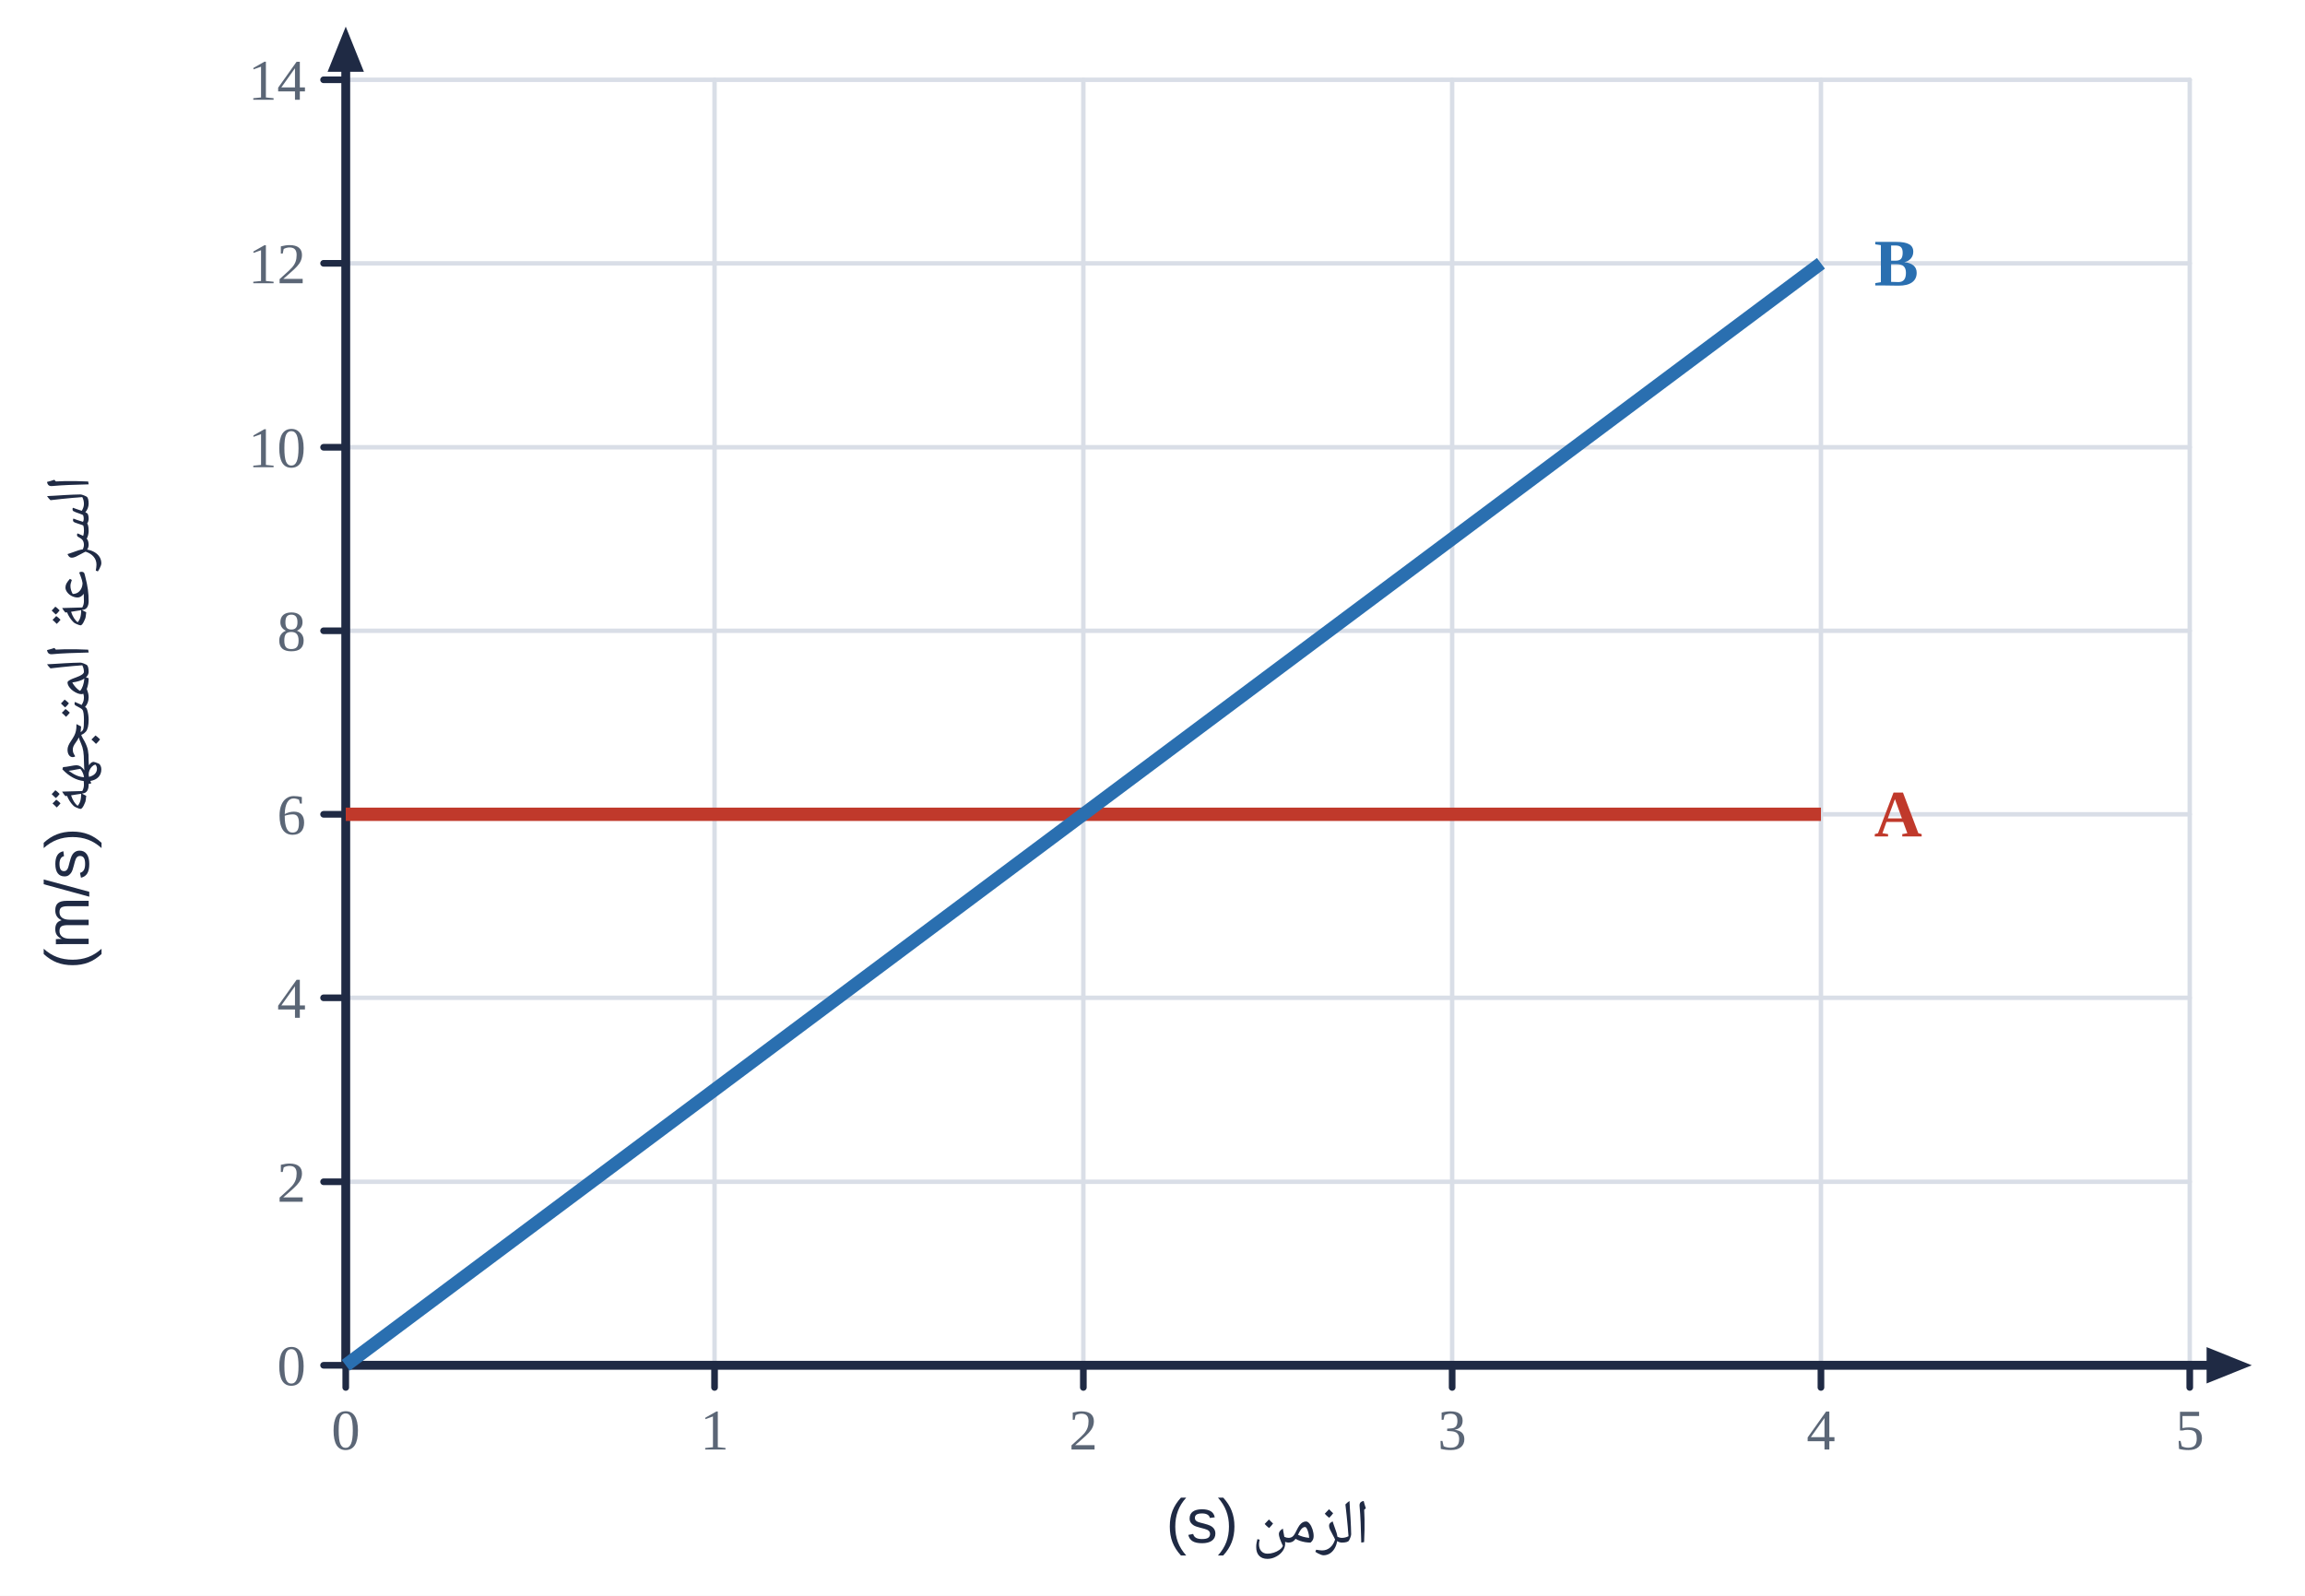
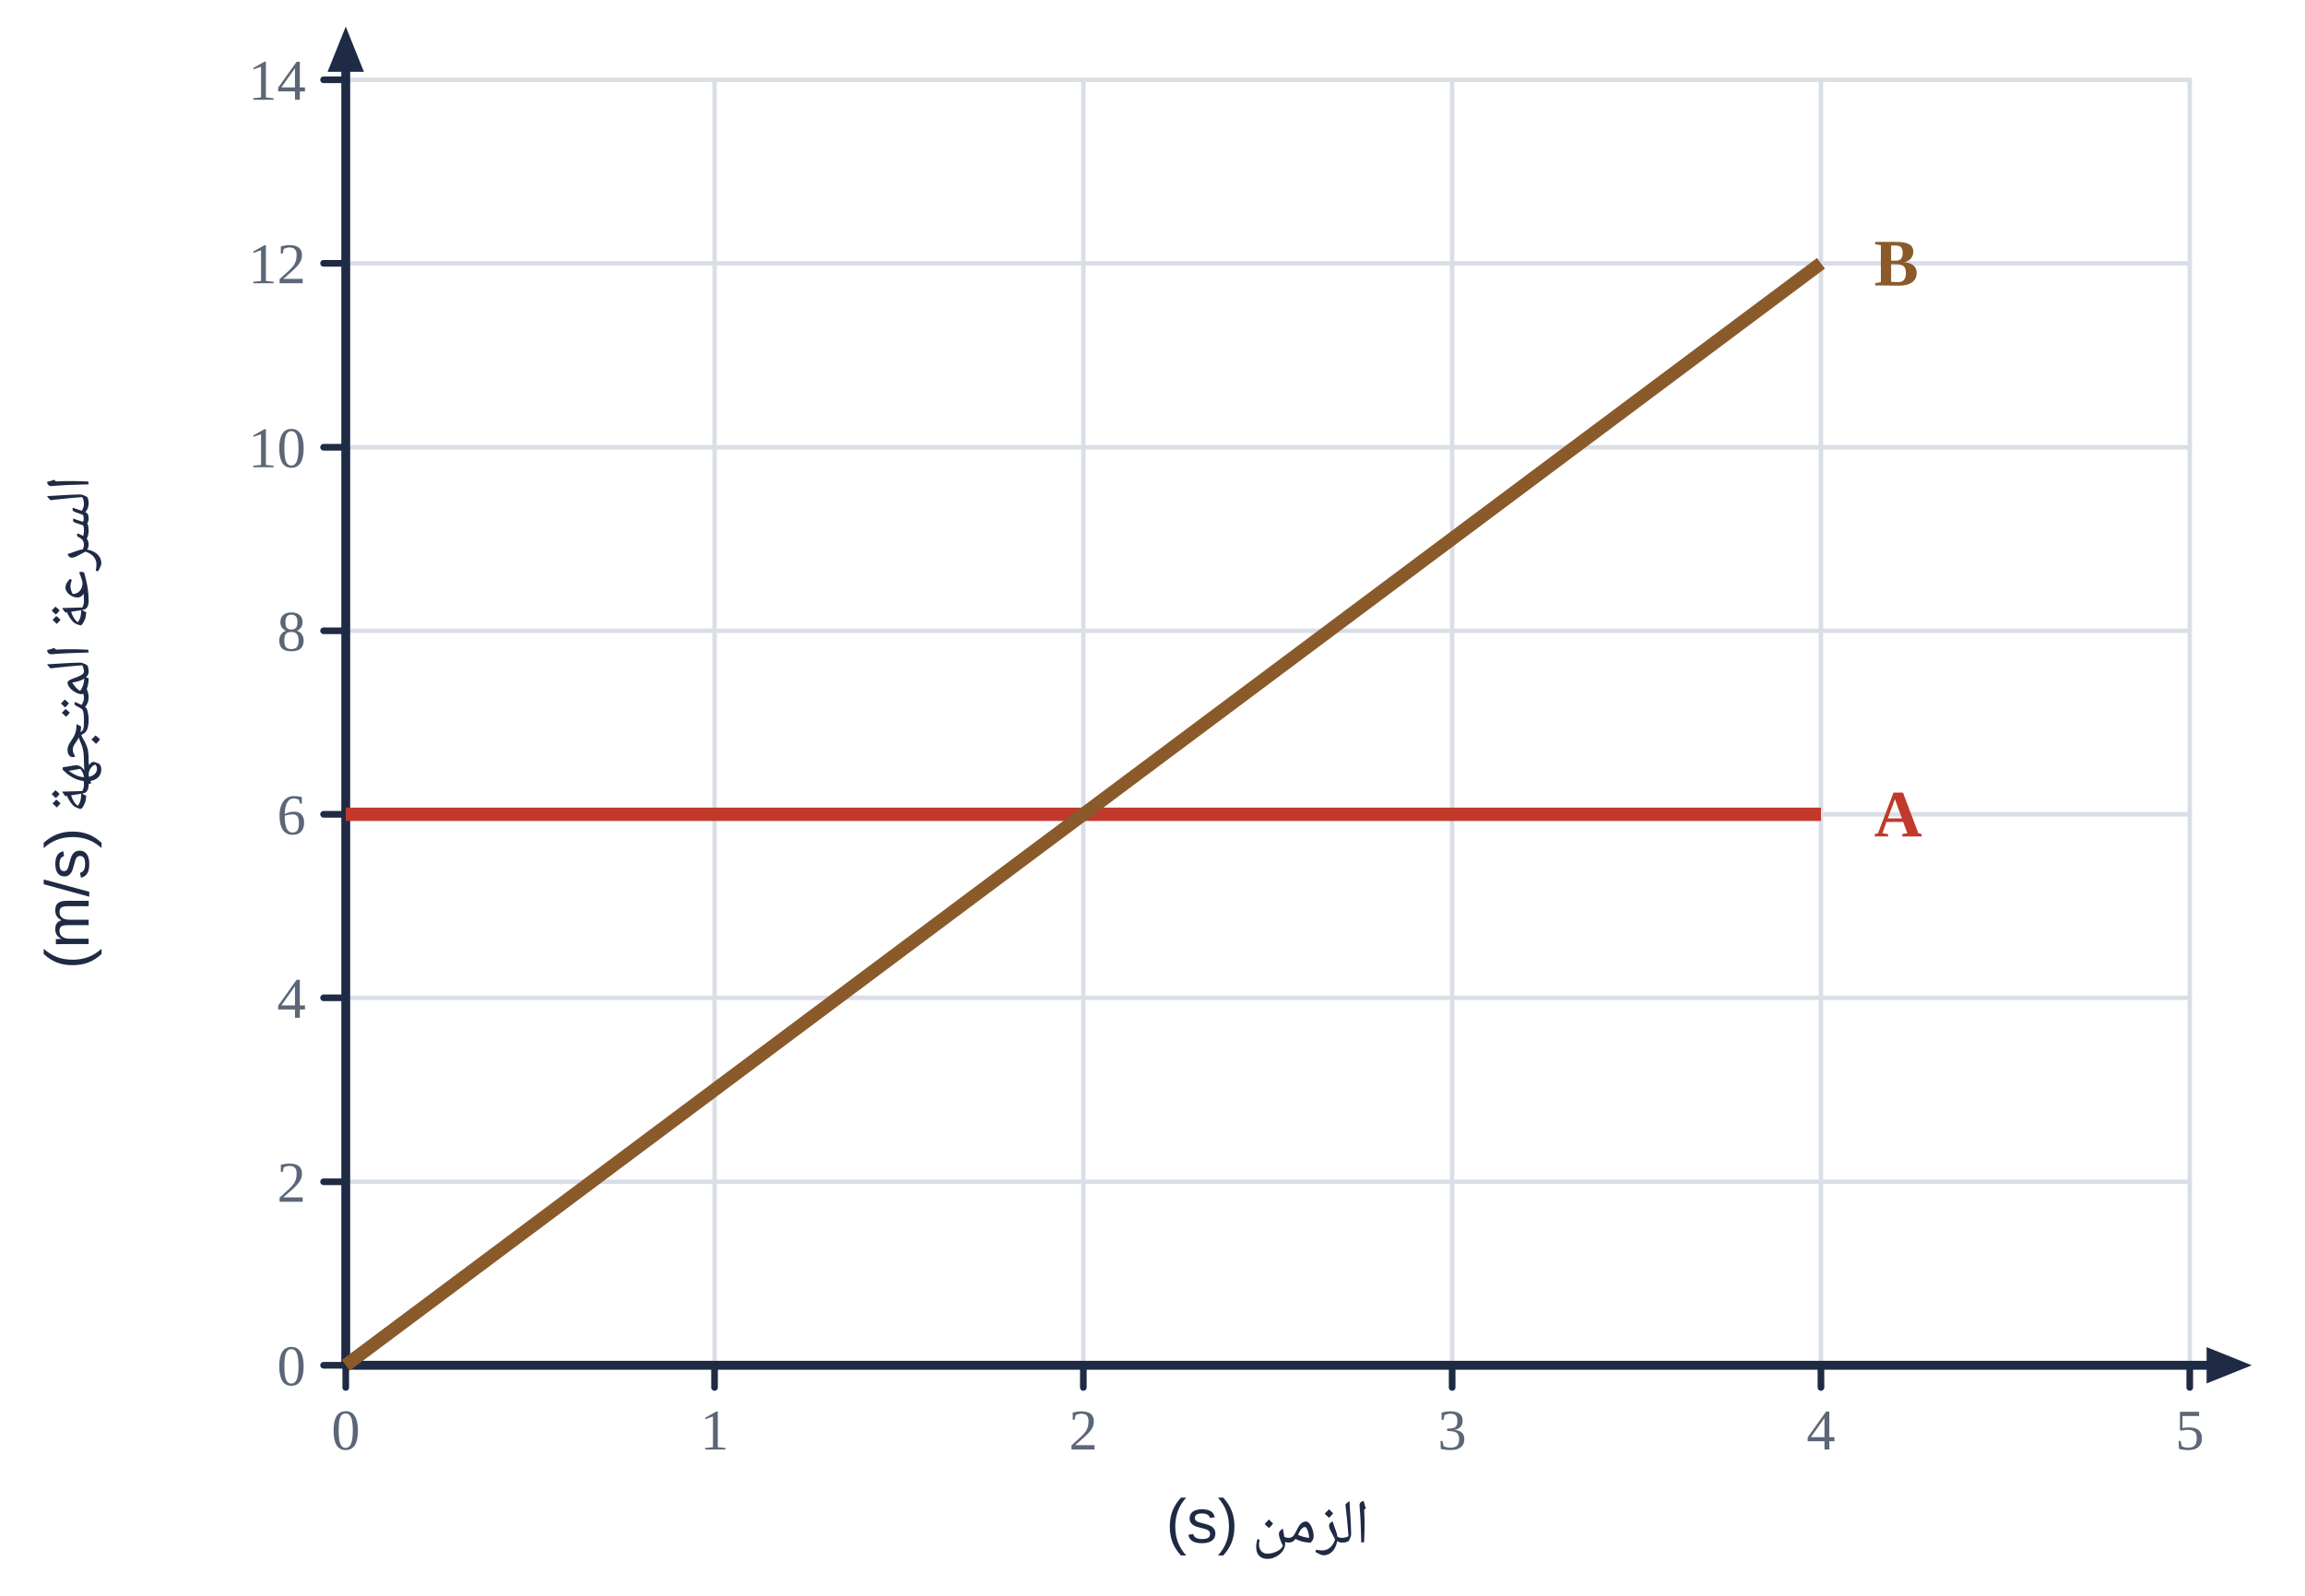
<svg xmlns="http://www.w3.org/2000/svg" viewBox="0 0 520 360" width="520" height="360">
  <rect width="520" height="360" fill="#fff" />
  <line x1="78.0" y1="18.0" x2="78.0" y2="308.0" stroke="#d9dee7" stroke-width="1" stroke-linecap="round" />
  <line x1="161.2" y1="18.0" x2="161.2" y2="308.0" stroke="#d9dee7" stroke-width="1" stroke-linecap="round" />
  <line x1="244.4" y1="18.0" x2="244.4" y2="308.0" stroke="#d9dee7" stroke-width="1" stroke-linecap="round" />
  <line x1="327.6" y1="18.0" x2="327.6" y2="308.0" stroke="#d9dee7" stroke-width="1" stroke-linecap="round" />
  <line x1="410.8" y1="18.0" x2="410.8" y2="308.0" stroke="#d9dee7" stroke-width="1" stroke-linecap="round" />
  <line x1="494.0" y1="18.0" x2="494.0" y2="308.0" stroke="#d9dee7" stroke-width="1" stroke-linecap="round" />
  <line x1="78.0" y1="308.0" x2="494.0" y2="308.0" stroke="#d9dee7" stroke-width="1" stroke-linecap="round" />
  <line x1="78.0" y1="266.6" x2="494.0" y2="266.6" stroke="#d9dee7" stroke-width="1" stroke-linecap="round" />
  <line x1="78.0" y1="225.1" x2="494.0" y2="225.1" stroke="#d9dee7" stroke-width="1" stroke-linecap="round" />
  <line x1="78.0" y1="183.7" x2="494.0" y2="183.7" stroke="#d9dee7" stroke-width="1" stroke-linecap="round" />
  <line x1="78.0" y1="142.3" x2="494.0" y2="142.3" stroke="#d9dee7" stroke-width="1" stroke-linecap="round" />
  <line x1="78.0" y1="100.9" x2="494.0" y2="100.9" stroke="#d9dee7" stroke-width="1" stroke-linecap="round" />
  <line x1="78.0" y1="59.4" x2="494.0" y2="59.4" stroke="#d9dee7" stroke-width="1" stroke-linecap="round" />
  <line x1="78.0" y1="18.0" x2="494.0" y2="18.0" stroke="#d9dee7" stroke-width="1" stroke-linecap="round" />
  <line x1="78.0" y1="308.0" x2="501.4" y2="308.0" stroke="#1f2a44" stroke-width="2" stroke-linecap="round" />
  <polygon points="508.0,308.0 497.8,312.1 497.8,303.9" fill="#1f2a44" />
  <line x1="78.0" y1="308.0" x2="78.0" y2="12.6" stroke="#1f2a44" stroke-width="2" stroke-linecap="round" />
  <polygon points="78.0,6.0 82.1,16.2 73.9,16.2" fill="#1f2a44" />
  <line x1="78.0" y1="308.0" x2="78.0" y2="313.0" stroke="#1f2a44" stroke-width="1.5" stroke-linecap="round" />
  <text x="78.0" y="327.0" text-anchor="middle" font-size="13" fill="#5b6676" font-weight="normal" font-family="'Times New Roman',Times,serif">0</text>
  <line x1="161.2" y1="308.0" x2="161.2" y2="313.0" stroke="#1f2a44" stroke-width="1.5" stroke-linecap="round" />
  <text x="161.2" y="327.0" text-anchor="middle" font-size="13" fill="#5b6676" font-weight="normal" font-family="'Times New Roman',Times,serif">1</text>
  <line x1="244.4" y1="308.0" x2="244.4" y2="313.0" stroke="#1f2a44" stroke-width="1.5" stroke-linecap="round" />
  <text x="244.4" y="327.0" text-anchor="middle" font-size="13" fill="#5b6676" font-weight="normal" font-family="'Times New Roman',Times,serif">2</text>
  <line x1="327.6" y1="308.0" x2="327.6" y2="313.0" stroke="#1f2a44" stroke-width="1.5" stroke-linecap="round" />
  <text x="327.6" y="327.0" text-anchor="middle" font-size="13" fill="#5b6676" font-weight="normal" font-family="'Times New Roman',Times,serif">3</text>
  <line x1="410.8" y1="308.0" x2="410.8" y2="313.0" stroke="#1f2a44" stroke-width="1.5" stroke-linecap="round" />
  <text x="410.8" y="327.0" text-anchor="middle" font-size="13" fill="#5b6676" font-weight="normal" font-family="'Times New Roman',Times,serif">4</text>
  <line x1="494.0" y1="308.0" x2="494.0" y2="313.0" stroke="#1f2a44" stroke-width="1.5" stroke-linecap="round" />
  <text x="494.0" y="327.0" text-anchor="middle" font-size="13" fill="#5b6676" font-weight="normal" font-family="'Times New Roman',Times,serif">5</text>
  <line x1="73.0" y1="308.0" x2="78.0" y2="308.0" stroke="#1f2a44" stroke-width="1.5" stroke-linecap="round" />
  <text x="69.0" y="312.5" text-anchor="end" font-size="13" fill="#5b6676" font-weight="normal" font-family="'Times New Roman',Times,serif">0</text>
  <line x1="73.0" y1="266.6" x2="78.0" y2="266.6" stroke="#1f2a44" stroke-width="1.5" stroke-linecap="round" />
  <text x="69.0" y="271.1" text-anchor="end" font-size="13" fill="#5b6676" font-weight="normal" font-family="'Times New Roman',Times,serif">2</text>
  <line x1="73.0" y1="225.1" x2="78.0" y2="225.1" stroke="#1f2a44" stroke-width="1.5" stroke-linecap="round" />
  <text x="69.0" y="229.6" text-anchor="end" font-size="13" fill="#5b6676" font-weight="normal" font-family="'Times New Roman',Times,serif">4</text>
  <line x1="73.0" y1="183.7" x2="78.0" y2="183.7" stroke="#1f2a44" stroke-width="1.5" stroke-linecap="round" />
  <text x="69.0" y="188.2" text-anchor="end" font-size="13" fill="#5b6676" font-weight="normal" font-family="'Times New Roman',Times,serif">6</text>
  <line x1="73.0" y1="142.3" x2="78.0" y2="142.3" stroke="#1f2a44" stroke-width="1.5" stroke-linecap="round" />
  <text x="69.0" y="146.8" text-anchor="end" font-size="13" fill="#5b6676" font-weight="normal" font-family="'Times New Roman',Times,serif">8</text>
  <line x1="73.0" y1="100.9" x2="78.0" y2="100.9" stroke="#1f2a44" stroke-width="1.5" stroke-linecap="round" />
  <text x="69.0" y="105.4" text-anchor="end" font-size="13" fill="#5b6676" font-weight="normal" font-family="'Times New Roman',Times,serif">10</text>
  <line x1="73.0" y1="59.4" x2="78.0" y2="59.4" stroke="#1f2a44" stroke-width="1.5" stroke-linecap="round" />
  <text x="69.0" y="63.9" text-anchor="end" font-size="13" fill="#5b6676" font-weight="normal" font-family="'Times New Roman',Times,serif">12</text>
  <line x1="73.0" y1="18.0" x2="78.0" y2="18.0" stroke="#1f2a44" stroke-width="1.5" stroke-linecap="round" />
  <text x="69.0" y="22.5" text-anchor="end" font-size="13" fill="#5b6676" font-weight="normal" font-family="'Times New Roman',Times,serif">14</text>
  <text x="286.0" y="348.0" text-anchor="middle" font-size="14" fill="#1f2a44" font-weight="normal" font-family="'IBM Plex Sans Arabic','Noto Naskh Arabic',Tahoma,Arial,sans-serif" direction="rtl">الزمن (s)</text>
  <text x="20.0" y="163.0" text-anchor="middle" font-size="14" fill="#1f2a44" font-weight="normal" font-family="'IBM Plex Sans Arabic','Noto Naskh Arabic',Tahoma,Arial,sans-serif" direction="rtl" transform="rotate(-90 20 163.0)">السرعة المتجهة (m/s)</text>
  <polyline points="78.0,183.7 410.8,183.7" fill="none" stroke="#c0392b" stroke-width="3" stroke-linejoin="round" />
  <text x="422.8" y="188.7" text-anchor="start" font-size="15" fill="#c0392b" font-weight="bold" font-family="'Times New Roman',Times,serif">A</text>
-   <polyline points="78.0,308.0 410.8,59.4" fill="none" stroke="#2a6fb0" stroke-width="3" stroke-linejoin="round" />
-   <text x="422.8" y="64.4" text-anchor="start" font-size="15" fill="#2a6fb0" font-weight="bold" font-family="'Times New Roman',Times,serif">B</text>
+   <polyline points="78.0,308.0 410.8,59.4" fill="none" stroke="#8a5a2b" stroke-width="3" stroke-linejoin="round" />
+   <text x="422.8" y="64.4" text-anchor="start" font-size="15" fill="#8a5a2b" font-weight="bold" font-family="'Times New Roman',Times,serif">B</text>
</svg>
